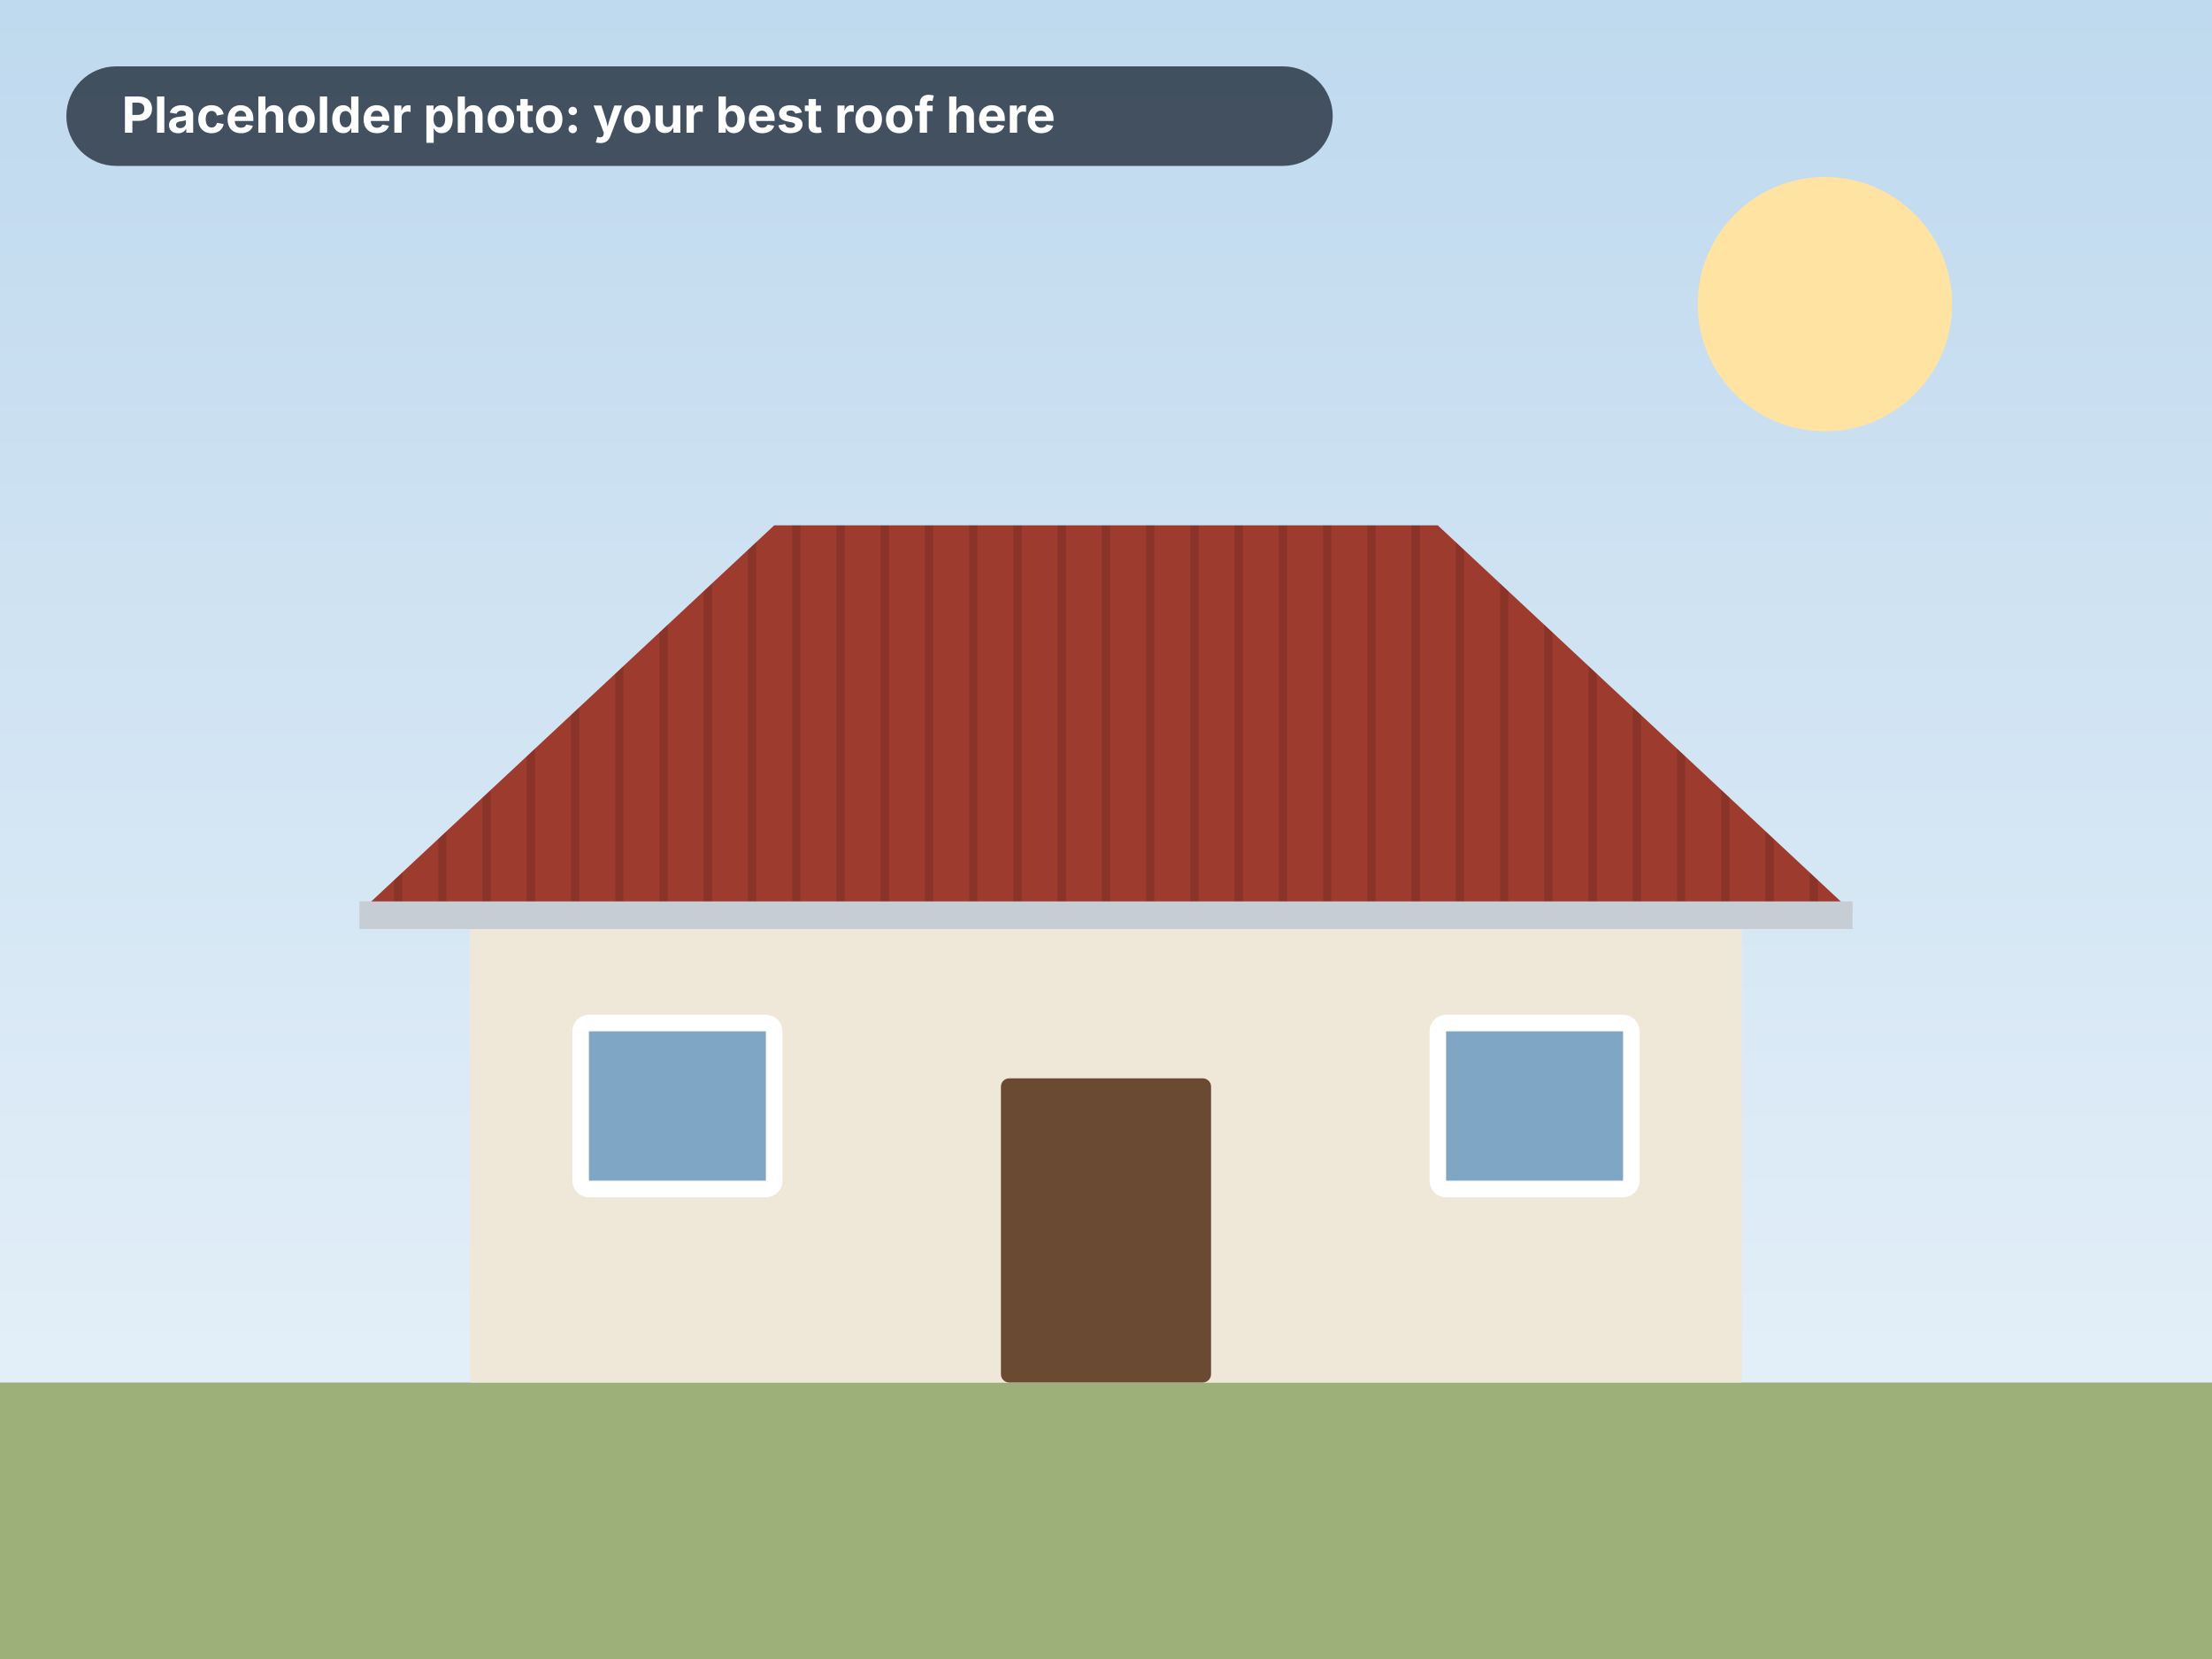
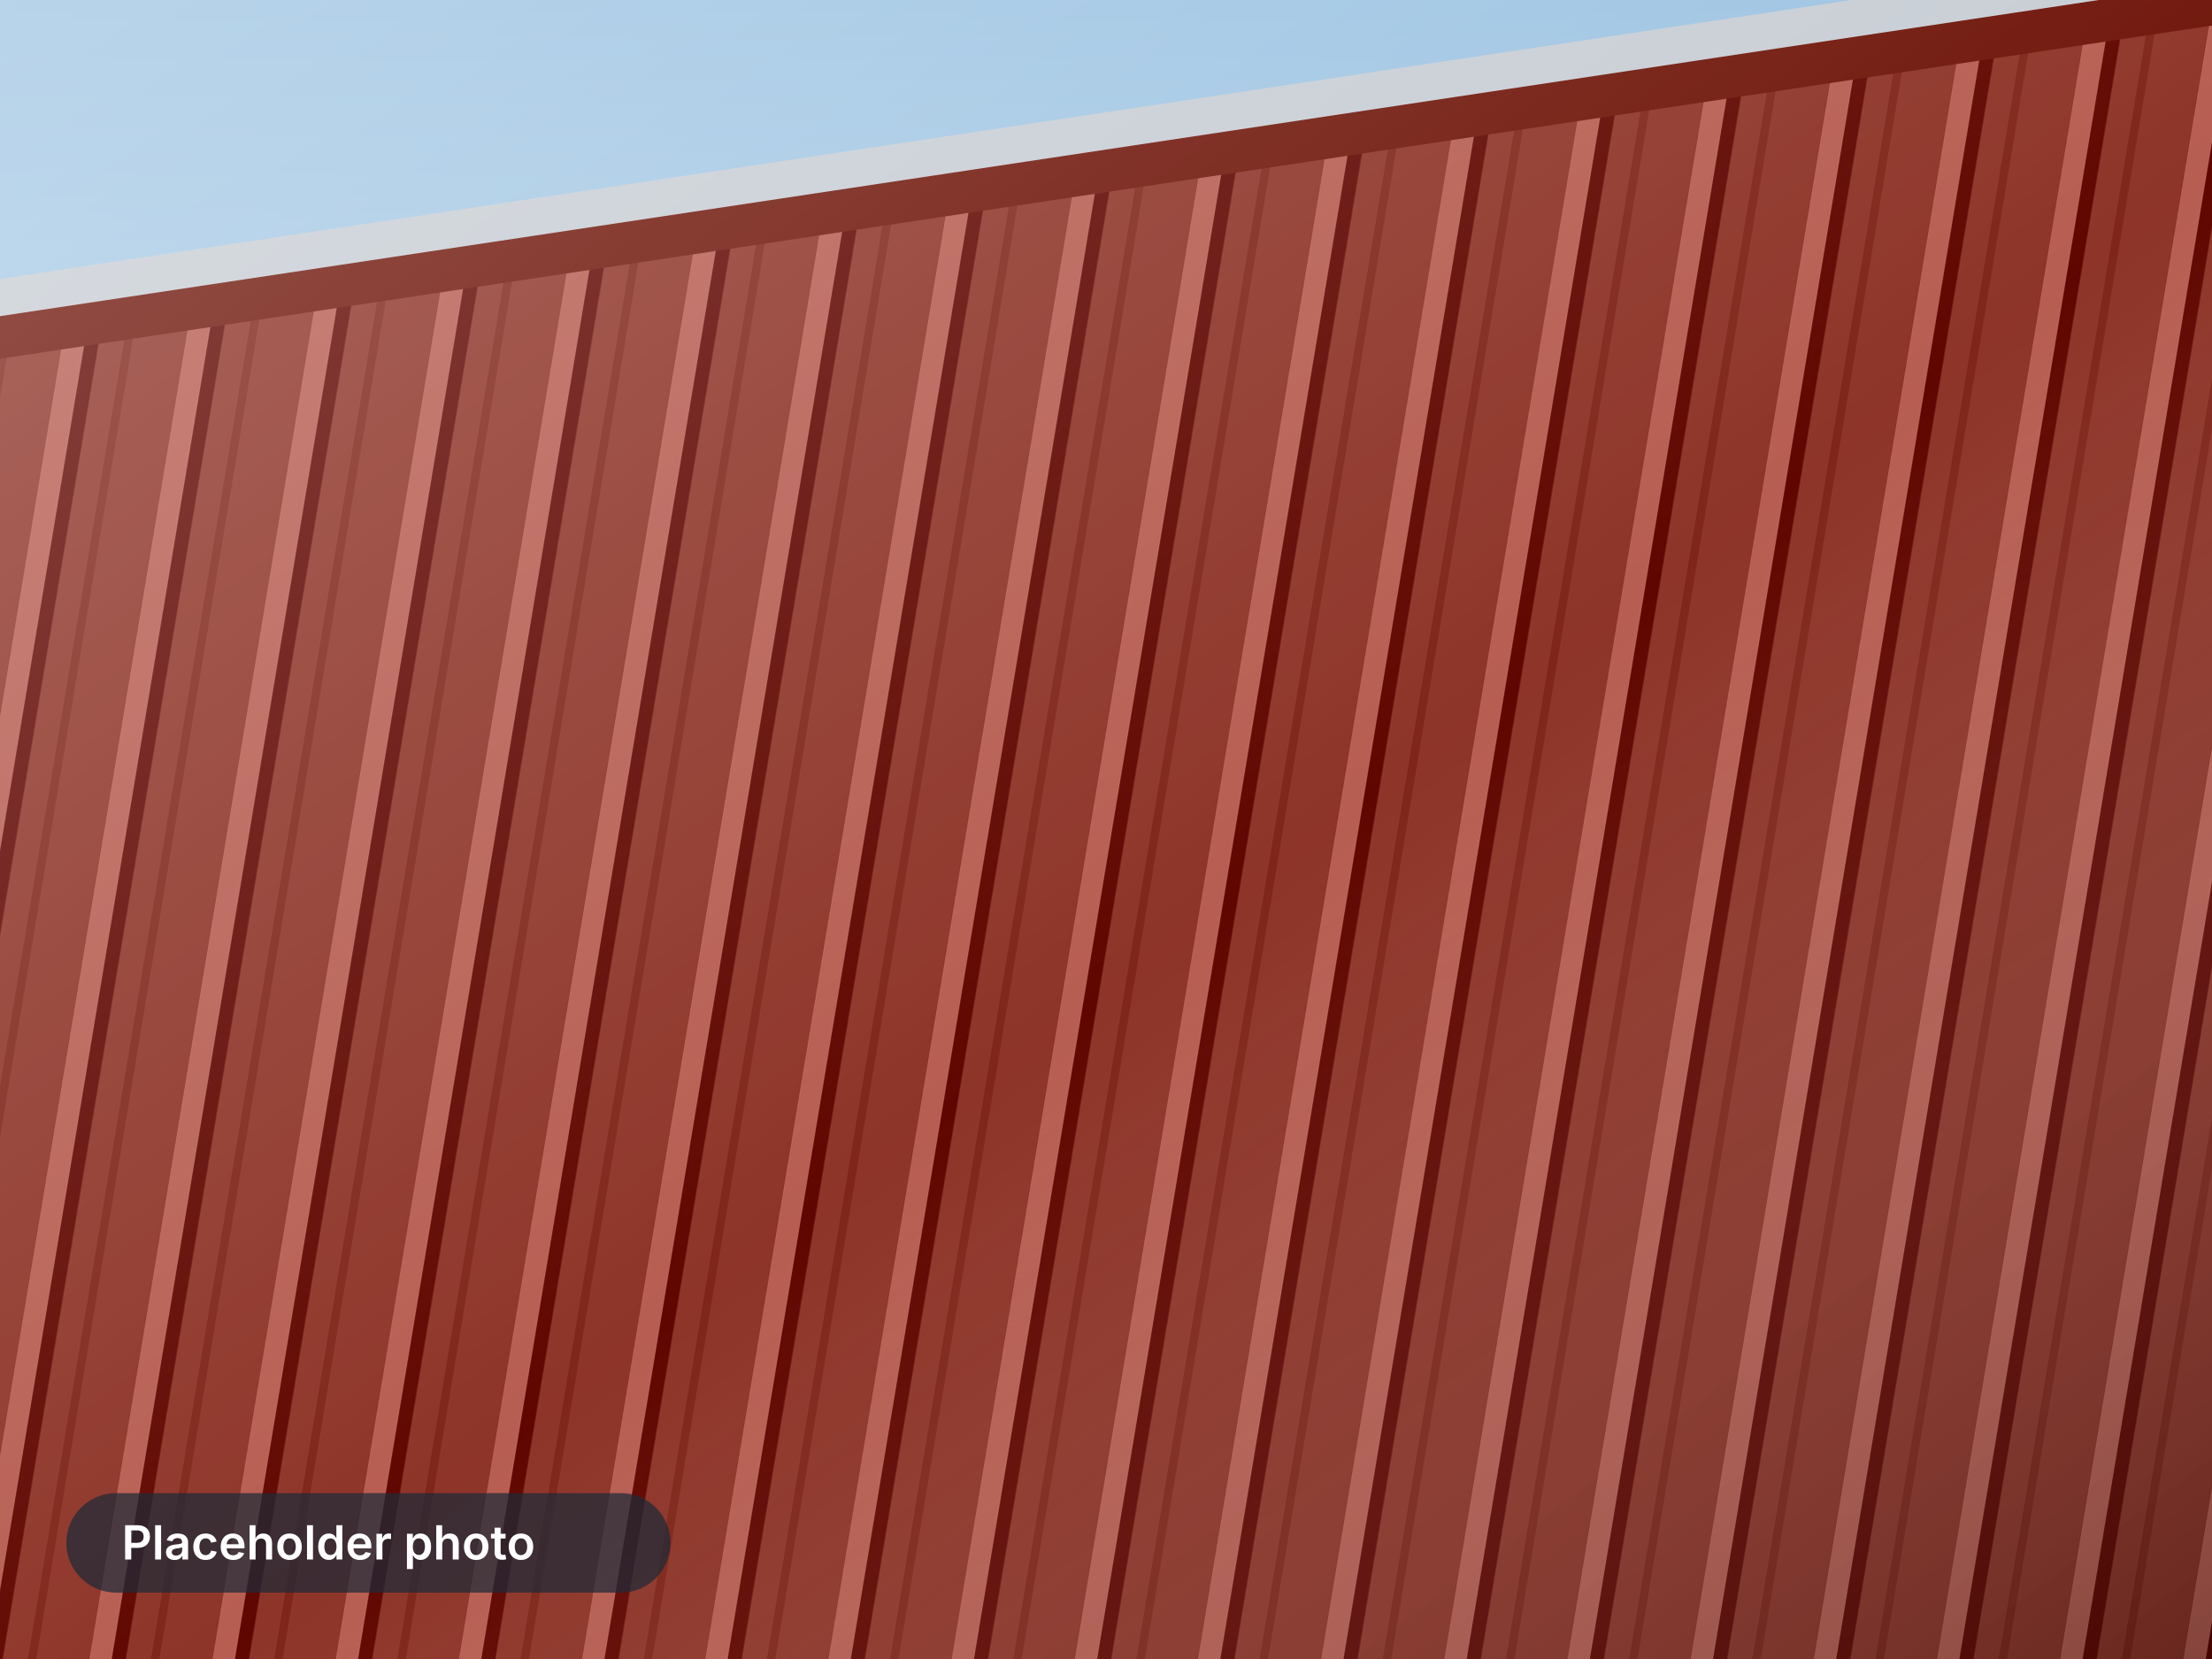
- <svg xmlns="http://www.w3.org/2000/svg" viewBox="0 0 800 600" role="img" aria-label="Placeholder photo: your best roof here">
+ <svg xmlns="http://www.w3.org/2000/svg" viewBox="0 0 800 600" role="img" aria-label="Placeholder photo">
  <defs>
-     <linearGradient id="s" x1="0" y1="0" x2="0" y2="1">
-       <stop offset="0" stop-color="#BFD9EE" />
-       <stop offset="1" stop-color="#EAF3FA" />
+     <pattern id="ht" width="44" height="200" patternUnits="userSpaceOnUse">
+       <rect width="44" height="200" fill="#8E3428" />
+       <rect x="0" width="8" height="200" fill="#b75d51" />
+       <rect x="8" width="5" height="200" fill="#600600" />
+       <rect x="22" width="3" height="200" fill="#7f2519" />
+     </pattern>
+     <linearGradient id="hsky" x1="0" y1="0" x2="0" y2="1">
+       <stop offset="0" stop-color="#9CC3E2" />
+       <stop offset="1" stop-color="#E4EEF6" />
    </linearGradient>
-     <clipPath id="r">
-       <polygon points="130,330 280,190 520,190 670,330" />
-     </clipPath>
+     <linearGradient id="hlight" x1="0" y1="0" x2="1" y2="1">
+       <stop offset="0" stop-color="#fff" stop-opacity=".28" />
+       <stop offset=".55" stop-color="#fff" stop-opacity="0" />
+       <stop offset="1" stop-color="#000" stop-opacity=".28" />
+     </linearGradient>
+     <filter id="hn">
+       <feTurbulence type="fractalNoise" baseFrequency="1.6" numOctaves="2" seed="4" />
+       <feColorMatrix values="0 0 0 0 0  0 0 0 0 0  0 0 0 0 0  0 0 0 .18 0" />
+       <feComposite in2="SourceGraphic" operator="in" />
+     </filter>
  </defs>
-   <rect width="800" height="600" fill="url(#s)" />
-   <circle cx="660" cy="110" r="46" fill="#FFE3A3" />
-   <rect y="500" width="800" height="100" fill="#9DB07A" />
-   <rect x="170" y="330" width="460" height="170" fill="#EFE7D8" />
-   <rect x="210" y="370" width="70" height="60" rx="3" fill="#7FA6C4" stroke="#fff" stroke-width="6" />
-   <rect x="520" y="370" width="70" height="60" rx="3" fill="#7FA6C4" stroke="#fff" stroke-width="6" />
-   <rect x="362" y="390" width="76" height="110" rx="3" fill="#6B4A33" />
-   <polygon points="130,330 280,190 520,190 670,330" fill="#9E3B2F" />
-   <g clip-path="url(#r)">
-     <line x1="144" y1="330" x2="144" y2="190" stroke="rgba(0,0,0,.13)" stroke-width="3" />
-     <line x1="160" y1="330" x2="160" y2="190" stroke="rgba(0,0,0,.13)" stroke-width="3" />
-     <line x1="176" y1="330" x2="176" y2="190" stroke="rgba(0,0,0,.13)" stroke-width="3" />
-     <line x1="192" y1="330" x2="192" y2="190" stroke="rgba(0,0,0,.13)" stroke-width="3" />
-     <line x1="208" y1="330" x2="208" y2="190" stroke="rgba(0,0,0,.13)" stroke-width="3" />
-     <line x1="224" y1="330" x2="224" y2="190" stroke="rgba(0,0,0,.13)" stroke-width="3" />
-     <line x1="240" y1="330" x2="240" y2="190" stroke="rgba(0,0,0,.13)" stroke-width="3" />
-     <line x1="256" y1="330" x2="256" y2="190" stroke="rgba(0,0,0,.13)" stroke-width="3" />
-     <line x1="272" y1="330" x2="272" y2="190" stroke="rgba(0,0,0,.13)" stroke-width="3" />
-     <line x1="288" y1="330" x2="288" y2="190" stroke="rgba(0,0,0,.13)" stroke-width="3" />
-     <line x1="304" y1="330" x2="304" y2="190" stroke="rgba(0,0,0,.13)" stroke-width="3" />
-     <line x1="320" y1="330" x2="320" y2="190" stroke="rgba(0,0,0,.13)" stroke-width="3" />
-     <line x1="336" y1="330" x2="336" y2="190" stroke="rgba(0,0,0,.13)" stroke-width="3" />
-     <line x1="352" y1="330" x2="352" y2="190" stroke="rgba(0,0,0,.13)" stroke-width="3" />
-     <line x1="368" y1="330" x2="368" y2="190" stroke="rgba(0,0,0,.13)" stroke-width="3" />
-     <line x1="384" y1="330" x2="384" y2="190" stroke="rgba(0,0,0,.13)" stroke-width="3" />
-     <line x1="400" y1="330" x2="400" y2="190" stroke="rgba(0,0,0,.13)" stroke-width="3" />
-     <line x1="416" y1="330" x2="416" y2="190" stroke="rgba(0,0,0,.13)" stroke-width="3" />
-     <line x1="432" y1="330" x2="432" y2="190" stroke="rgba(0,0,0,.13)" stroke-width="3" />
-     <line x1="448" y1="330" x2="448" y2="190" stroke="rgba(0,0,0,.13)" stroke-width="3" />
-     <line x1="464" y1="330" x2="464" y2="190" stroke="rgba(0,0,0,.13)" stroke-width="3" />
-     <line x1="480" y1="330" x2="480" y2="190" stroke="rgba(0,0,0,.13)" stroke-width="3" />
-     <line x1="496" y1="330" x2="496" y2="190" stroke="rgba(0,0,0,.13)" stroke-width="3" />
-     <line x1="512" y1="330" x2="512" y2="190" stroke="rgba(0,0,0,.13)" stroke-width="3" />
-     <line x1="528" y1="330" x2="528" y2="190" stroke="rgba(0,0,0,.13)" stroke-width="3" />
-     <line x1="544" y1="330" x2="544" y2="190" stroke="rgba(0,0,0,.13)" stroke-width="3" />
-     <line x1="560" y1="330" x2="560" y2="190" stroke="rgba(0,0,0,.13)" stroke-width="3" />
-     <line x1="576" y1="330" x2="576" y2="190" stroke="rgba(0,0,0,.13)" stroke-width="3" />
-     <line x1="592" y1="330" x2="592" y2="190" stroke="rgba(0,0,0,.13)" stroke-width="3" />
-     <line x1="608" y1="330" x2="608" y2="190" stroke="rgba(0,0,0,.13)" stroke-width="3" />
-     <line x1="624" y1="330" x2="624" y2="190" stroke="rgba(0,0,0,.13)" stroke-width="3" />
-     <line x1="640" y1="330" x2="640" y2="190" stroke="rgba(0,0,0,.13)" stroke-width="3" />
-     <line x1="656" y1="330" x2="656" y2="190" stroke="rgba(0,0,0,.13)" stroke-width="3" />
+   <rect width="800" height="600" fill="url(#hsky)" />
+   <g transform="translate(-160 150) skewX(-18) rotate(-9)">
+     <rect width="1300" height="700" fill="url(#ht)" />
+     <rect x="0" y="-14" width="1300" height="18" fill="#6f1509" />
+     <rect x="0" y="-26" width="1300" height="14" fill="#C7CDD4" />
  </g>
-   <rect x="130" y="326" width="540" height="10" fill="#C7CDD4" />
-   <rect x="24" y="24" rx="18" width="458" height="36" fill="rgba(30,42,56,.78)" />
-   <text x="44" y="48" font-family="Inter, Arial, sans-serif" font-size="18" font-weight="700" fill="#fff">Placeholder photo: your best roof here</text>
+   <rect width="800" height="600" fill="url(#hlight)" />
+   <rect x="24" y="540" rx="18" width="218.5" height="36" fill="rgba(30,42,56,.72)" />
+   <text x="44" y="564" font-family="Inter, Arial, sans-serif" font-size="17" font-weight="600" fill="#fff">Placeholder photo</text>
</svg>
